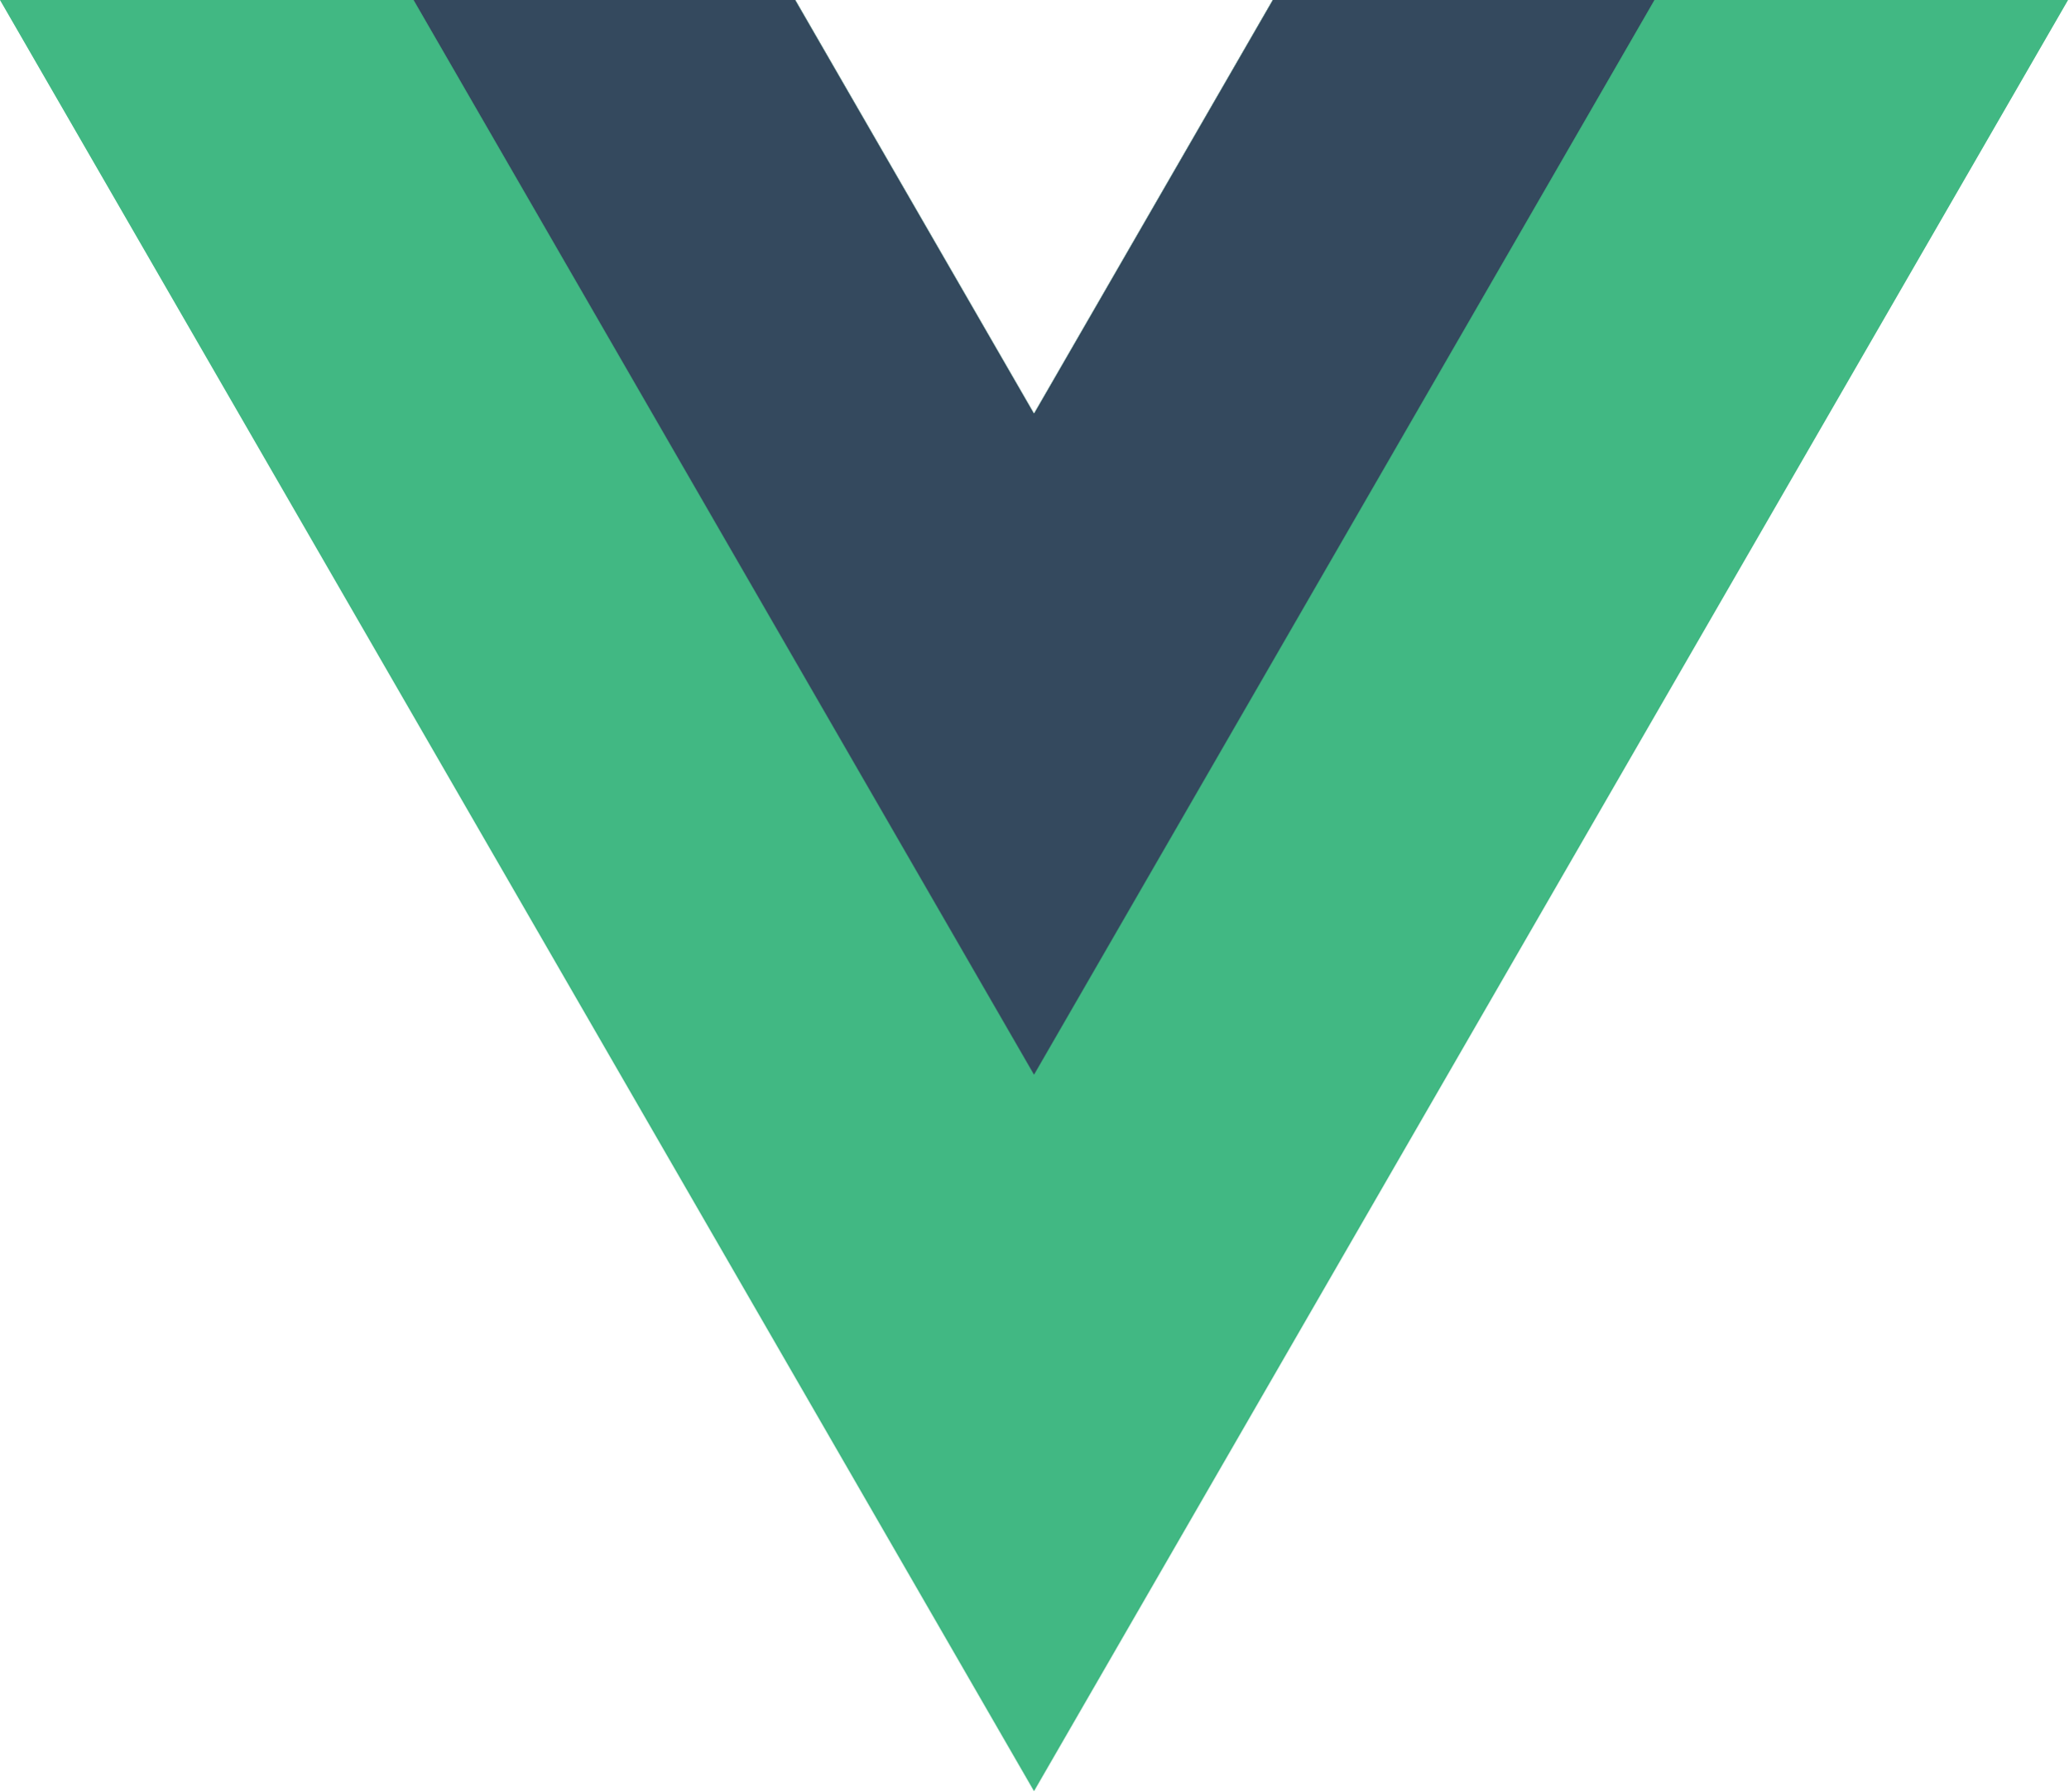
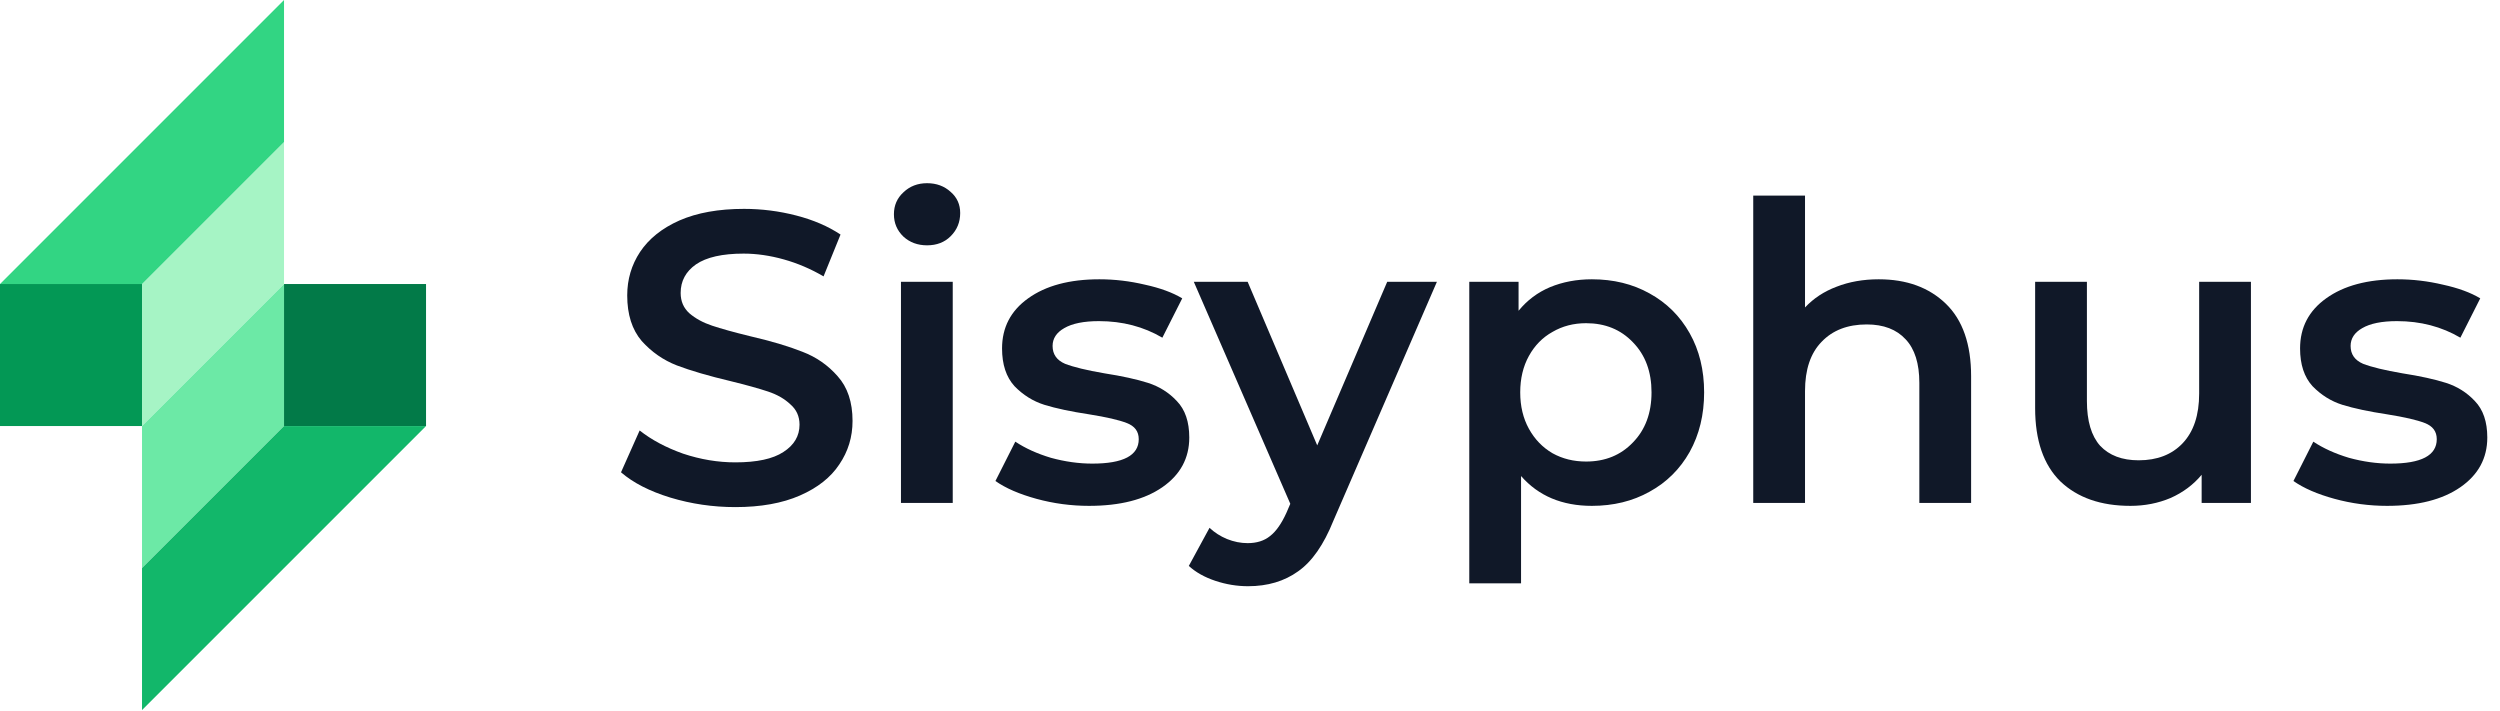
- <svg xmlns="http://www.w3.org/2000/svg" viewBox="0 0 261.76 226.69">
-   <path d="M161.096.001l-30.225 52.351L100.647.001H-.005l130.877 226.688L261.749.001z" fill="#41b883" />
-   <path d="M161.096.001l-30.225 52.351L100.647.001H52.346l78.526 136.01L209.398.001z" fill="#34495e" />
+ <svg xmlns="http://www.w3.org/2000/svg" width="169" height="48" viewBox="0 0 169 48" fill="none">
+   <rect y="19.2" width="9.6" height="9.6" fill="#039855" />
+   <rect x="28.8" y="28.8" width="9.6" height="9.6" transform="rotate(180 28.8 28.8)" fill="#027A48" />
+   <path d="M9.6 19.2L19.2 9.6V19.2L9.6 28.8V19.2Z" fill="#A6F4C5" />
+   <path d="M19.2 28.8L9.6 38.4L9.6 28.8L19.2 19.2L19.2 28.8Z" fill="#6CE9A6" />
+   <path d="M0 19.2L19.2 0V9.6L9.6 19.2H0Z" fill="#32D583" />
+   <path d="M28.8 28.8L9.6 48L9.6 38.4L19.2 28.8L28.8 28.8Z" fill="#12B76A" />
+   <path d="M49.708 34.28C48.196 34.28 46.731 34.065 45.312 33.636C43.912 33.207 42.801 32.637 41.98 31.928L43.24 29.1C44.043 29.735 45.023 30.257 46.18 30.668C47.356 31.06 48.532 31.256 49.708 31.256C51.164 31.256 52.247 31.023 52.956 30.556C53.684 30.089 54.048 29.473 54.048 28.708C54.048 28.148 53.843 27.691 53.432 27.336C53.04 26.963 52.536 26.673 51.92 26.468C51.304 26.263 50.464 26.029 49.4 25.768C47.907 25.413 46.693 25.059 45.76 24.704C44.845 24.349 44.052 23.799 43.38 23.052C42.727 22.287 42.4 21.26 42.4 19.972C42.4 18.889 42.689 17.909 43.268 17.032C43.865 16.136 44.752 15.427 45.928 14.904C47.123 14.381 48.579 14.12 50.296 14.12C51.491 14.12 52.667 14.269 53.824 14.568C54.981 14.867 55.98 15.296 56.82 15.856L55.672 18.684C54.813 18.18 53.917 17.797 52.984 17.536C52.051 17.275 51.145 17.144 50.268 17.144C48.831 17.144 47.757 17.387 47.048 17.872C46.357 18.357 46.012 19.001 46.012 19.804C46.012 20.364 46.208 20.821 46.6 21.176C47.011 21.531 47.524 21.811 48.14 22.016C48.756 22.221 49.596 22.455 50.66 22.716C52.116 23.052 53.311 23.407 54.244 23.78C55.177 24.135 55.971 24.685 56.624 25.432C57.296 26.179 57.632 27.187 57.632 28.456C57.632 29.539 57.333 30.519 56.736 31.396C56.157 32.273 55.271 32.973 54.076 33.496C52.881 34.019 51.425 34.28 49.708 34.28Z" fill="#101828" />
+   <path d="M60.905 19.048H64.405V34H60.905V19.048ZM62.669 16.584C62.035 16.584 61.503 16.388 61.073 15.996C60.644 15.585 60.429 15.081 60.429 14.484C60.429 13.887 60.644 13.392 61.073 13C61.503 12.589 62.035 12.384 62.669 12.384C63.304 12.384 63.836 12.58 64.265 12.972C64.695 13.345 64.909 13.821 64.909 14.4C64.909 15.016 64.695 15.539 64.265 15.968C63.855 16.379 63.323 16.584 62.669 16.584Z" fill="#101828" />
+   <path d="M73.619 34.196C72.406 34.196 71.22 34.037 70.063 33.72C68.906 33.403 67.982 33.001 67.291 32.516L68.635 29.856C69.307 30.304 70.11 30.668 71.043 30.948C71.995 31.209 72.928 31.34 73.843 31.34C75.934 31.34 76.979 30.789 76.979 29.688C76.979 29.165 76.708 28.801 76.167 28.596C75.644 28.391 74.795 28.195 73.619 28.008C72.387 27.821 71.379 27.607 70.595 27.364C69.83 27.121 69.158 26.701 68.579 26.104C68.019 25.488 67.739 24.639 67.739 23.556C67.739 22.137 68.327 21.008 69.503 20.168C70.698 19.309 72.303 18.88 74.319 18.88C75.346 18.88 76.372 19.001 77.399 19.244C78.426 19.468 79.266 19.776 79.919 20.168L78.575 22.828C77.306 22.081 75.878 21.708 74.291 21.708C73.264 21.708 72.48 21.867 71.939 22.184C71.416 22.483 71.155 22.884 71.155 23.388C71.155 23.948 71.435 24.349 71.995 24.592C72.574 24.816 73.46 25.031 74.655 25.236C75.85 25.423 76.83 25.637 77.595 25.88C78.36 26.123 79.014 26.533 79.555 27.112C80.115 27.691 80.395 28.512 80.395 29.576C80.395 30.976 79.788 32.096 78.575 32.936C77.362 33.776 75.71 34.196 73.619 34.196Z" fill="#101828" />
+   <path d="M97.136 19.048L90.136 35.204C89.483 36.828 88.689 37.967 87.756 38.62C86.823 39.292 85.693 39.628 84.368 39.628C83.621 39.628 82.884 39.507 82.156 39.264C81.428 39.021 80.831 38.685 80.364 38.256L81.764 35.68C82.1 35.997 82.492 36.249 82.94 36.436C83.406 36.623 83.873 36.716 84.34 36.716C84.956 36.716 85.46 36.557 85.852 36.24C86.263 35.923 86.636 35.391 86.972 34.644L87.224 34.056L80.7 19.048H84.34L89.044 30.108L93.776 19.048H97.136Z" fill="#101828" />
+   <path d="M107.611 18.88C109.067 18.88 110.365 19.197 111.503 19.832C112.661 20.467 113.566 21.363 114.219 22.52C114.873 23.677 115.199 25.012 115.199 26.524C115.199 28.036 114.873 29.38 114.219 30.556C113.566 31.713 112.661 32.609 111.503 33.244C110.365 33.879 109.067 34.196 107.611 34.196C105.595 34.196 103.999 33.524 102.823 32.18V39.432H99.323V19.048H102.655V21.008C103.234 20.299 103.943 19.767 104.783 19.412C105.642 19.057 106.585 18.88 107.611 18.88ZM107.219 31.2C108.507 31.2 109.562 30.771 110.383 29.912C111.223 29.053 111.643 27.924 111.643 26.524C111.643 25.124 111.223 23.995 110.383 23.136C109.562 22.277 108.507 21.848 107.219 21.848C106.379 21.848 105.623 22.044 104.951 22.436C104.279 22.809 103.747 23.351 103.355 24.06C102.963 24.769 102.767 25.591 102.767 26.524C102.767 27.457 102.963 28.279 103.355 28.988C103.747 29.697 104.279 30.248 104.951 30.64C105.623 31.013 106.379 31.2 107.219 31.2Z" fill="#101828" />
+   <path d="M127.003 18.88C128.888 18.88 130.4 19.431 131.539 20.532C132.677 21.633 133.247 23.267 133.247 25.432V34H129.747V25.88C129.747 24.573 129.439 23.593 128.823 22.94C128.207 22.268 127.329 21.932 126.191 21.932C124.903 21.932 123.885 22.324 123.139 23.108C122.392 23.873 122.019 24.984 122.019 26.44V34H118.519V13.224H122.019V20.784C122.597 20.168 123.307 19.701 124.147 19.384C125.005 19.048 125.957 18.88 127.003 18.88Z" fill="#101828" />
+   <path d="M152.163 19.048V34H148.831V32.096C148.271 32.768 147.571 33.291 146.731 33.664C145.891 34.019 144.985 34.196 144.015 34.196C142.017 34.196 140.44 33.645 139.283 32.544C138.144 31.424 137.575 29.772 137.575 27.588V19.048H141.075V27.112C141.075 28.456 141.373 29.464 141.971 30.136C142.587 30.789 143.455 31.116 144.575 31.116C145.825 31.116 146.815 30.733 147.543 29.968C148.289 29.184 148.663 28.064 148.663 26.608V19.048H152.163Z" fill="#101828" />
+   <path d="M161.365 34.196C160.152 34.196 158.966 34.037 157.809 33.72C156.652 33.403 155.728 33.001 155.037 32.516L156.381 29.856C157.053 30.304 157.856 30.668 158.789 30.948C159.741 31.209 160.674 31.34 161.589 31.34C163.68 31.34 164.725 30.789 164.725 29.688C164.725 29.165 164.454 28.801 163.913 28.596C163.39 28.391 162.541 28.195 161.365 28.008C160.133 27.821 159.125 27.607 158.341 27.364C157.576 27.121 156.904 26.701 156.325 26.104C155.765 25.488 155.485 24.639 155.485 23.556C155.485 22.137 156.073 21.008 157.249 20.168C158.444 19.309 160.049 18.88 162.065 18.88C163.092 18.88 164.118 19.001 165.145 19.244C166.172 19.468 167.012 19.776 167.665 20.168L166.321 22.828C165.052 22.081 163.624 21.708 162.037 21.708C161.01 21.708 160.226 21.867 159.685 22.184C159.162 22.483 158.901 22.884 158.901 23.388C158.901 23.948 159.181 24.349 159.741 24.592C160.32 24.816 161.206 25.031 162.401 25.236C163.596 25.423 164.576 25.637 165.341 25.88C166.106 26.123 166.76 26.533 167.301 27.112C167.861 27.691 168.141 28.512 168.141 29.576C168.141 30.976 167.534 32.096 166.321 32.936C165.108 33.776 163.456 34.196 161.365 34.196Z" fill="#101828" />
</svg>
